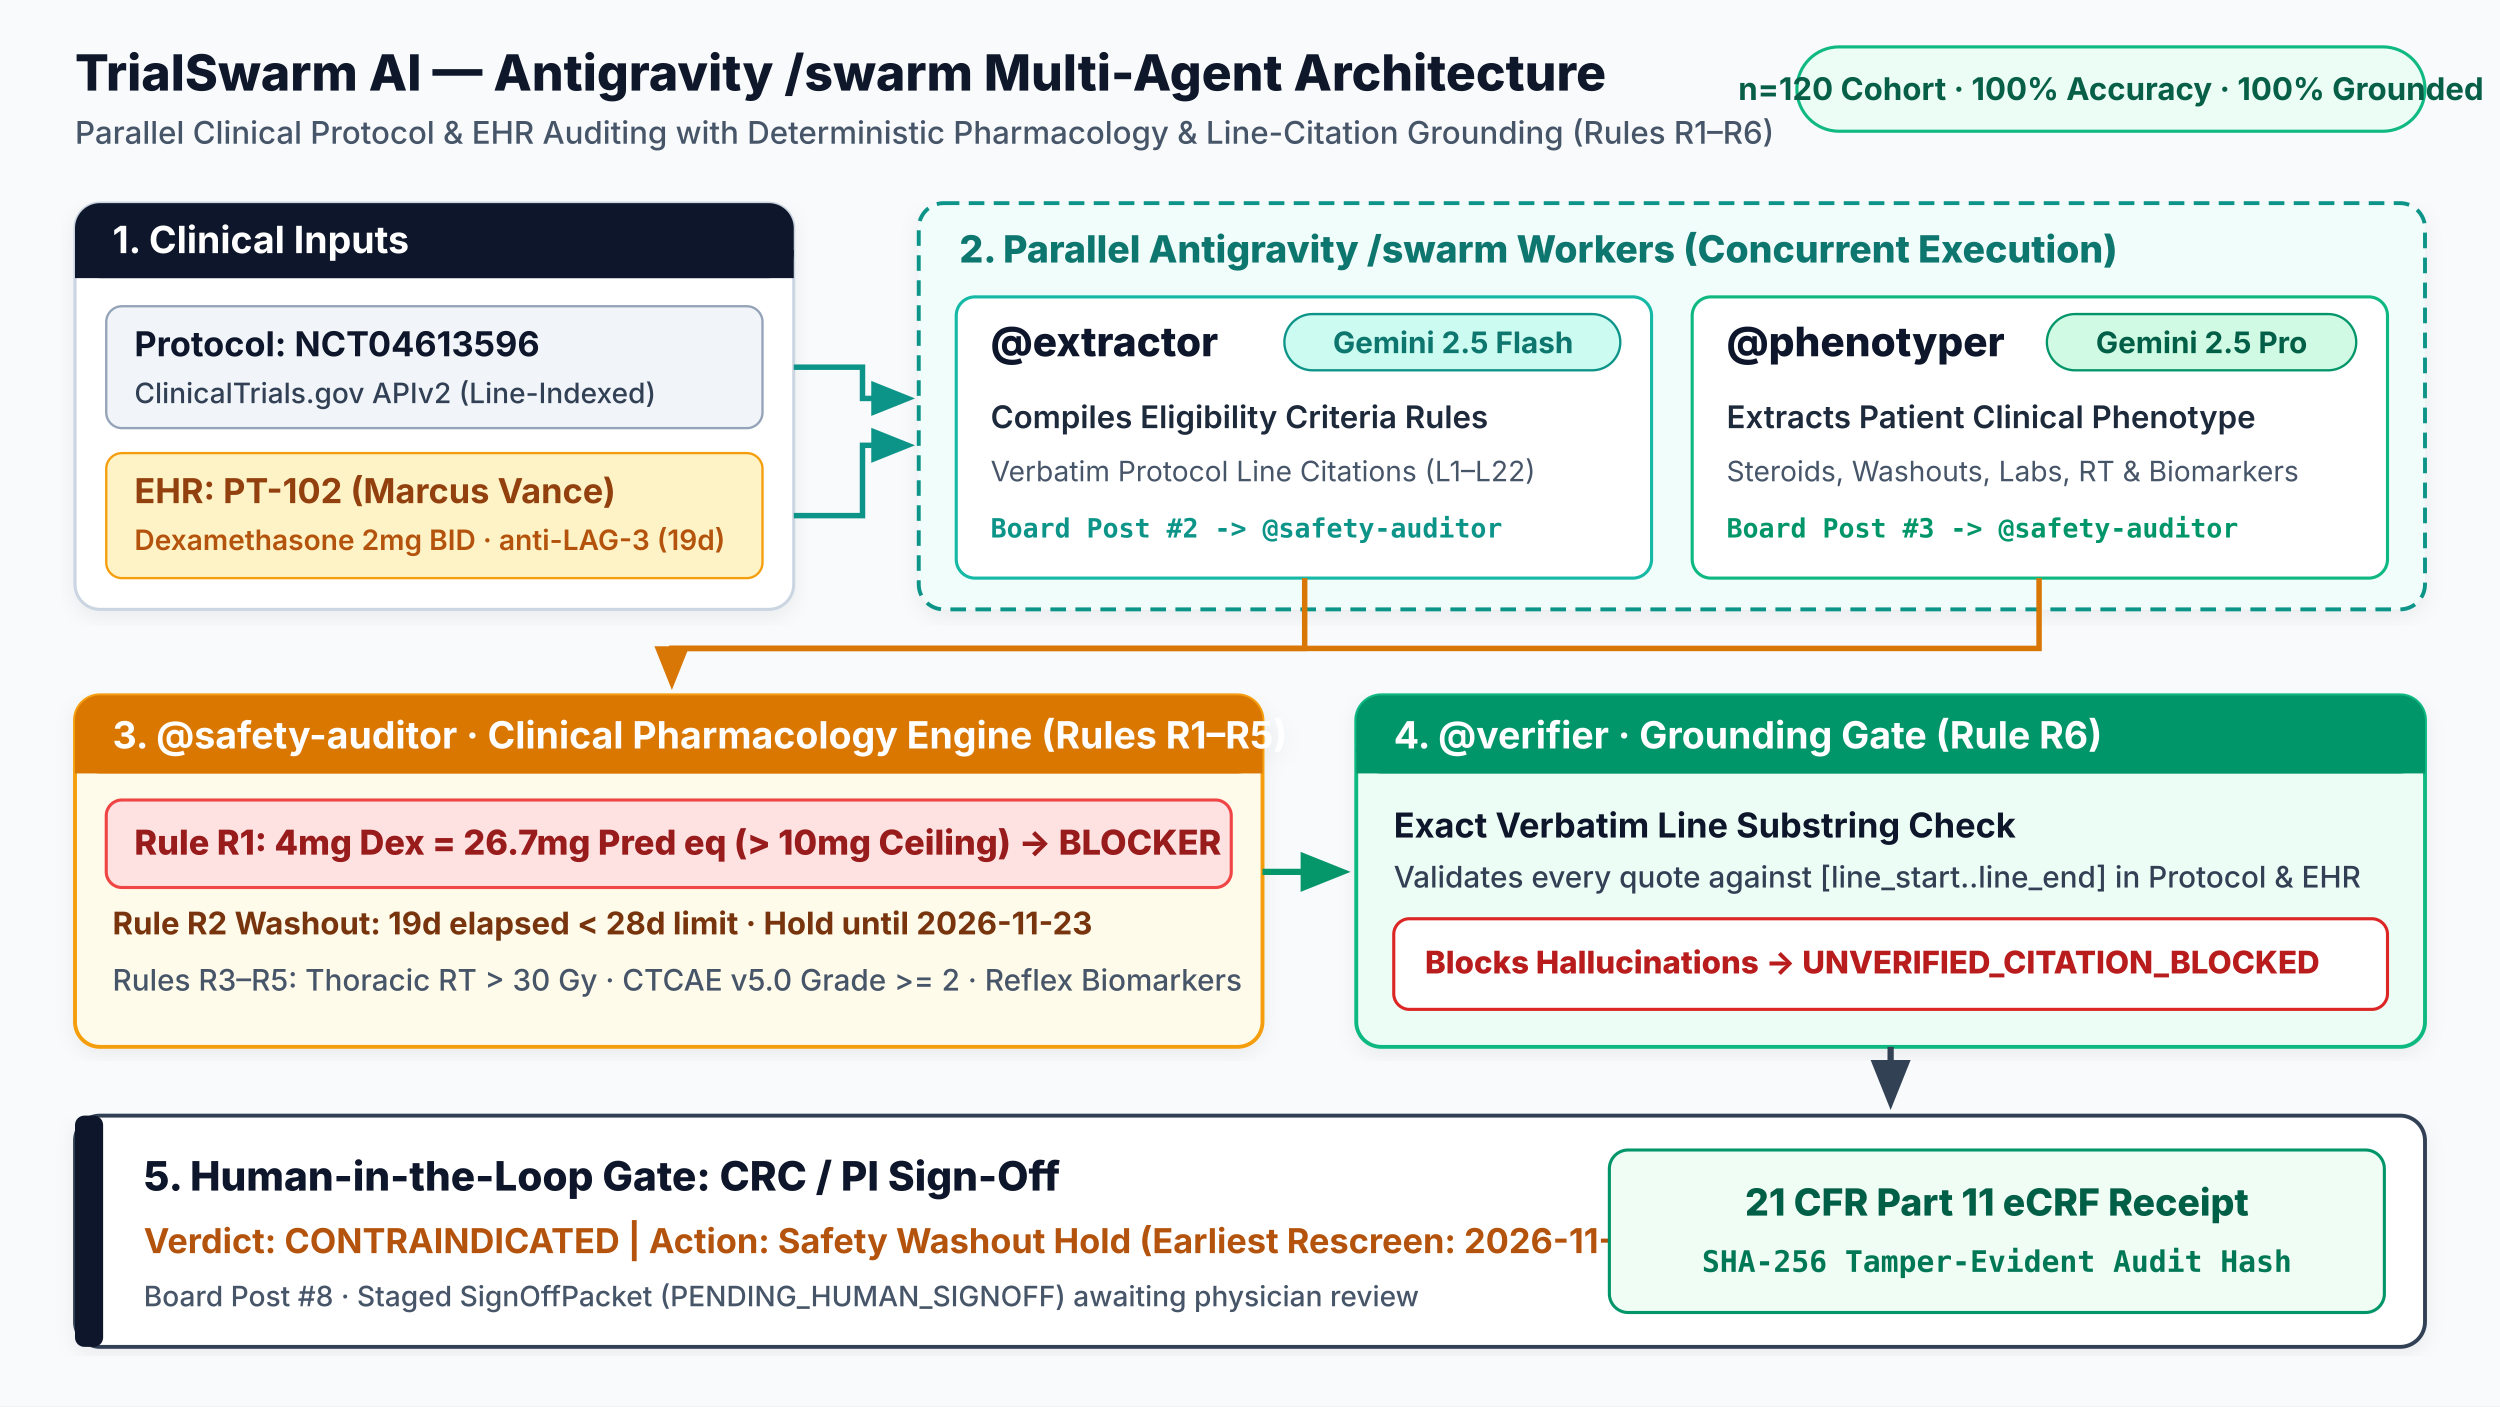
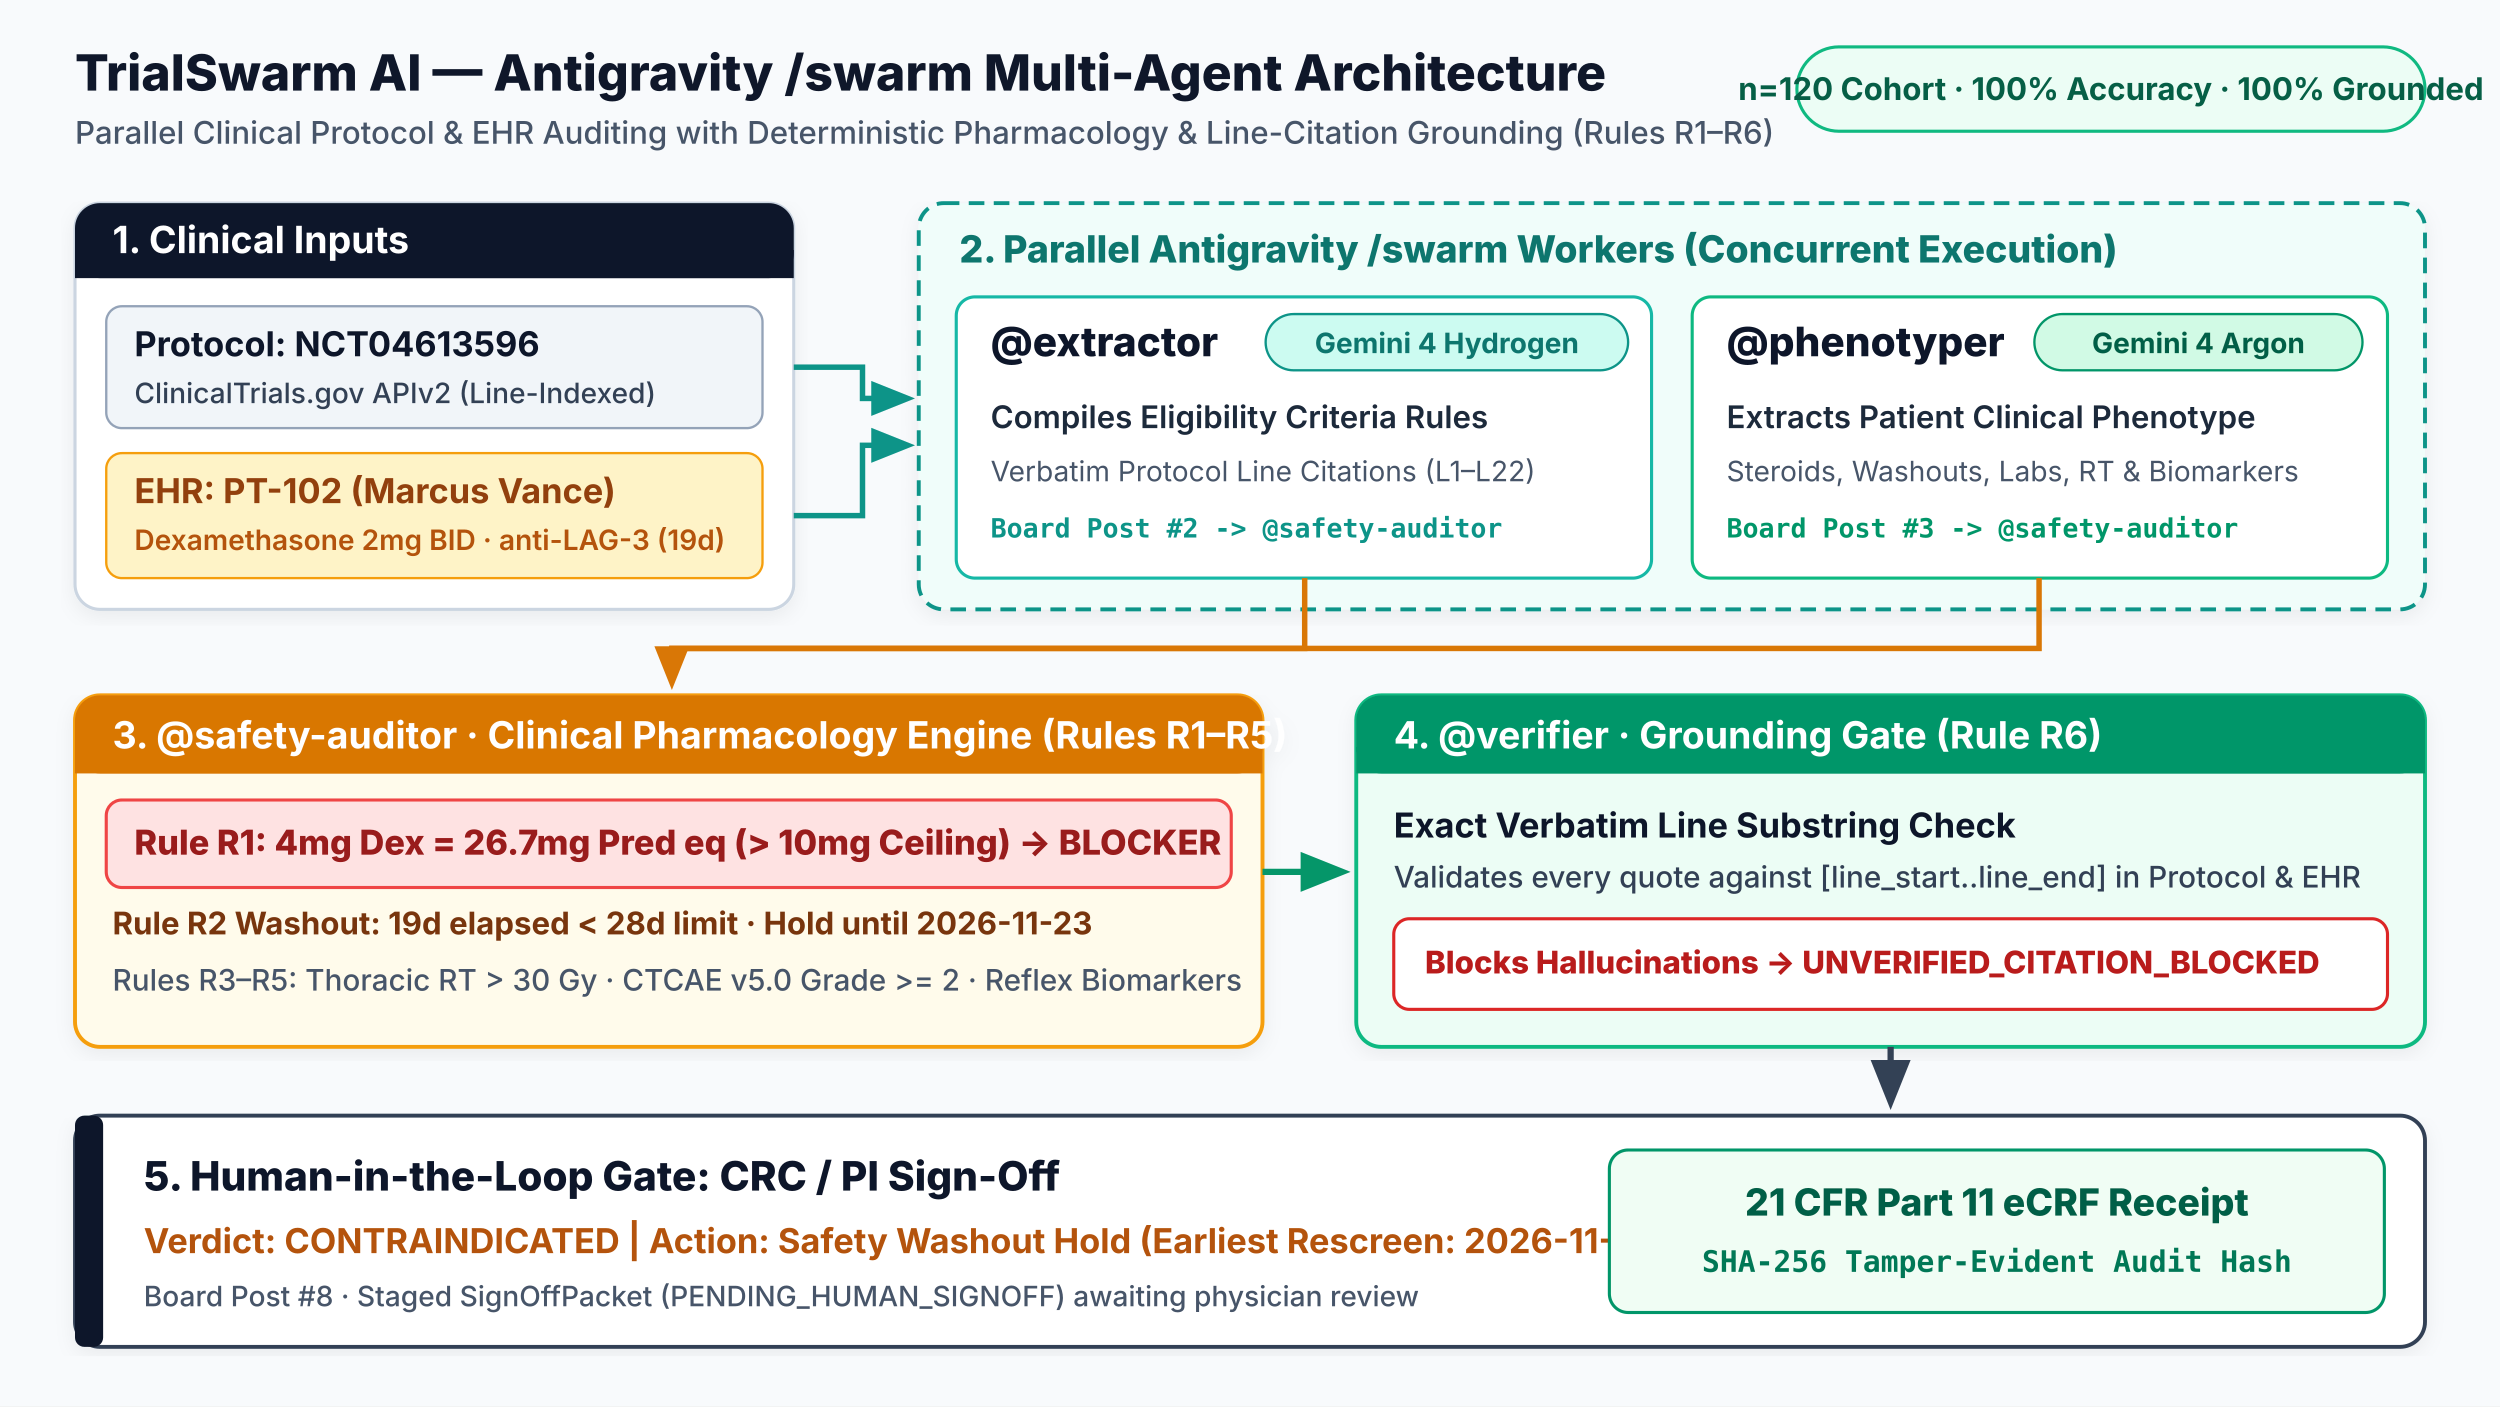
<svg xmlns="http://www.w3.org/2000/svg" viewBox="0 0 1600 900" width="1600" height="900">
  <defs>
    <style>
      .font-sans { font-family: 'Inter', -apple-system, BlinkMacSystemFont, 'Segoe UI', Roboto, Helvetica, Arial, sans-serif; }
      .font-mono { font-family: ui-monospace, SFMono-Regular, Menlo, Monaco, Consolas, monospace; }
    </style>
    <filter id="card-shadow" x="-2%" y="-2%" width="104%" height="106%">
      <feDropShadow dx="0" dy="4" stdDeviation="6" flood-color="#0F172A" flood-opacity="0.06" />
    </filter>
    <marker id="arrow-teal" viewBox="0 0 10 10" refX="8" refY="5" markerWidth="8" markerHeight="8" orient="auto-start-reverse">
      <path d="M 0 1 L 10 5 L 0 9 z" fill="#0D9488" />
    </marker>
    <marker id="arrow-amber" viewBox="0 0 10 10" refX="8" refY="5" markerWidth="8" markerHeight="8" orient="auto-start-reverse">
      <path d="M 0 1 L 10 5 L 0 9 z" fill="#D97706" />
    </marker>
    <marker id="arrow-emerald" viewBox="0 0 10 10" refX="8" refY="5" markerWidth="8" markerHeight="8" orient="auto-start-reverse">
      <path d="M 0 1 L 10 5 L 0 9 z" fill="#059669" />
    </marker>
    <marker id="arrow-slate" viewBox="0 0 10 10" refX="8" refY="5" markerWidth="8" markerHeight="8" orient="auto-start-reverse">
      <path d="M 0 1 L 10 5 L 0 9 z" fill="#334155" />
    </marker>
  </defs>
  <rect width="1600" height="900" fill="#F8FAFC" />
  <text x="48" y="58" class="font-sans" font-size="32" font-weight="800" fill="#0F172A">TrialSwarm AI — Antigravity /swarm Multi-Agent Architecture</text>
  <text x="48" y="92" class="font-sans" font-size="20" font-weight="500" fill="#475569">Parallel Clinical Protocol &amp; EHR Auditing with Deterministic Pharmacology &amp; Line-Citation Grounding (Rules R1–R6)</text>
  <rect x="1150" y="30" width="402" height="54" rx="27" fill="#ECFDF5" stroke="#10B981" stroke-width="2" />
  <text x="1351" y="64" text-anchor="middle" class="font-sans" font-size="20" font-weight="700" fill="#065F46">n=120 Cohort · 100% Accuracy · 100% Grounded</text>
  <g filter="url(#card-shadow)">
    <rect x="48" y="130" width="460" height="260" rx="16" fill="#FFFFFF" stroke="#CBD5E1" stroke-width="2" />
    <rect x="48" y="130" width="460" height="48" rx="16" fill="#0F172A" />
    <rect x="48" y="160" width="460" height="18" fill="#0F172A" />
    <text x="72" y="162" class="font-sans" font-size="24" font-weight="700" fill="#FFFFFF">1. Clinical Inputs</text>
    <rect x="68" y="196" width="420" height="78" rx="10" fill="#F1F5F9" stroke="#94A3B8" stroke-width="1.5" />
    <text x="86" y="228" class="font-sans" font-size="22" font-weight="700" fill="#0F172A">Protocol: NCT04613596</text>
    <text x="86" y="258" class="font-sans" font-size="18" font-weight="500" fill="#334155">ClinicalTrials.gov APIv2 (Line-Indexed)</text>
    <rect x="68" y="290" width="420" height="80" rx="10" fill="#FEF3C7" stroke="#F59E0B" stroke-width="1.5" />
    <text x="86" y="322" class="font-sans" font-size="22" font-weight="700" fill="#92400E">EHR: PT-102 (Marcus Vance)</text>
    <text x="86" y="352" class="font-sans" font-size="18" font-weight="600" fill="#B45309">Dexamethasone 2mg BID · anti-LAG-3 (19d)</text>
  </g>
  <path d="M 508 235 L 552 235 L 552 255 L 580 255" fill="none" stroke="#0D9488" stroke-width="3.5" marker-end="url(#arrow-teal)" />
  <path d="M 508 330 L 552 330 L 552 285 L 580 285" fill="none" stroke="#0D9488" stroke-width="3.5" marker-end="url(#arrow-teal)" />
  <g filter="url(#card-shadow)">
    <rect x="588" y="130" width="964" height="260" rx="16" fill="#F0FDFA" stroke="#0D9488" stroke-width="2.5" stroke-dasharray="10,6" />
    <text x="614" y="168" class="font-sans" font-size="24" font-weight="800" fill="#0F766E">2. Parallel Antigravity /swarm Workers (Concurrent Execution)</text>
    <rect x="612" y="190" width="445" height="180" rx="12" fill="#FFFFFF" stroke="#14B8A6" stroke-width="2" />
    <text x="634" y="228" class="font-sans" font-size="26" font-weight="800" fill="#0F172A">@extractor</text>
-     <rect x="822" y="201" width="215" height="36" rx="18" fill="#CCFBF1" stroke="#0D9488" stroke-width="1.5" />
-     <text x="930" y="226" text-anchor="middle" class="font-sans" font-size="19" font-weight="700" fill="#0F766E">Gemini 2.5 Flash</text>
+     <rect x="810" y="201" width="232" height="36" rx="18" fill="#CCFBF1" stroke="#0D9488" stroke-width="1.5" />
+     <text x="926" y="226" text-anchor="middle" class="font-sans" font-size="18" font-weight="700" fill="#0F766E">Gemini 4 Hydrogen</text>
    <text x="634" y="274" class="font-sans" font-size="20" font-weight="600" fill="#1E293B">Compiles Eligibility Criteria Rules</text>
    <text x="634" y="308" class="font-sans" font-size="18" fill="#475569">Verbatim Protocol Line Citations (L1–L22)</text>
    <text x="634" y="344" class="font-mono" font-size="17" font-weight="600" fill="#0D9488">Board Post #2 -&gt; @safety-auditor</text>
    <rect x="1083" y="190" width="445" height="180" rx="12" fill="#FFFFFF" stroke="#10B981" stroke-width="2" />
    <text x="1105" y="228" class="font-sans" font-size="26" font-weight="800" fill="#0F172A">@phenotyper</text>
-     <rect x="1310" y="201" width="198" height="36" rx="18" fill="#D1FAE5" stroke="#059669" stroke-width="1.5" />
-     <text x="1409" y="226" text-anchor="middle" class="font-sans" font-size="19" font-weight="700" fill="#065F46">Gemini 2.5 Pro</text>
+     <rect x="1302" y="201" width="210" height="36" rx="18" fill="#D1FAE5" stroke="#059669" stroke-width="1.5" />
+     <text x="1407" y="226" text-anchor="middle" class="font-sans" font-size="18" font-weight="700" fill="#065F46">Gemini 4 Argon</text>
    <text x="1105" y="274" class="font-sans" font-size="20" font-weight="600" fill="#1E293B">Extracts Patient Clinical Phenotype</text>
    <text x="1105" y="308" class="font-sans" font-size="18" fill="#475569">Steroids, Washouts, Labs, RT &amp; Biomarkers</text>
    <text x="1105" y="344" class="font-mono" font-size="17" font-weight="600" fill="#059669">Board Post #3 -&gt; @safety-auditor</text>
  </g>
  <path d="M 835 370 L 835 415 L 430 415 L 430 436" fill="none" stroke="#D97706" stroke-width="3.5" marker-end="url(#arrow-amber)" />
  <path d="M 1305 370 L 1305 415 L 430 415 L 430 436" fill="none" stroke="#D97706" stroke-width="3.5" />
  <g filter="url(#card-shadow)">
    <rect x="48" y="445" width="760" height="225" rx="16" fill="#FFFBEB" stroke="#F59E0B" stroke-width="2.5" />
    <rect x="48" y="445" width="760" height="50" rx="16" fill="#D97706" />
    <rect x="48" y="478" width="760" height="17" fill="#D97706" />
    <text x="72" y="479" class="font-sans" font-size="24" font-weight="700" fill="#FFFFFF">3. @safety-auditor · Clinical Pharmacology Engine (Rules R1–R5)</text>
    <rect x="68" y="512" width="720" height="56" rx="10" fill="#FEE2E2" stroke="#EF4444" stroke-width="2" />
    <text x="86" y="547" class="font-sans" font-size="22" font-weight="800" fill="#991B1B">Rule R1: 4mg Dex = 26.7mg Pred eq (&gt; 10mg Ceiling) -&gt; BLOCKER</text>
    <text x="72" y="598" class="font-sans" font-size="20" font-weight="700" fill="#78350F">Rule R2 Washout: 19d elapsed &lt; 28d limit · Hold until 2026-11-23</text>
    <text x="72" y="634" class="font-sans" font-size="19" font-weight="500" fill="#475569">Rules R3–R5: Thoracic RT &gt; 30 Gy · CTCAE v5.0 Grade &gt;= 2 · Reflex Biomarkers</text>
  </g>
  <path d="M 808 558 L 858 558" fill="none" stroke="#059669" stroke-width="4" marker-end="url(#arrow-emerald)" />
  <g filter="url(#card-shadow)">
    <rect x="868" y="445" width="684" height="225" rx="16" fill="#ECFDF5" stroke="#10B981" stroke-width="2.5" />
    <rect x="868" y="445" width="684" height="50" rx="16" fill="#059669" />
    <rect x="868" y="478" width="684" height="17" fill="#059669" />
    <text x="892" y="479" class="font-sans" font-size="24" font-weight="700" fill="#FFFFFF">4. @verifier · Grounding Gate (Rule R6)</text>
    <text x="892" y="536" class="font-sans" font-size="22" font-weight="700" fill="#0F172A">Exact Verbatim Line Substring Check</text>
    <text x="892" y="568" class="font-sans" font-size="19" font-weight="500" fill="#334155">Validates every quote against [line_start..line_end] in Protocol &amp; EHR</text>
    <rect x="892" y="588" width="636" height="58" rx="10" fill="#FFFFFF" stroke="#DC2626" stroke-width="2" />
    <text x="912" y="623" class="font-sans" font-size="20" font-weight="800" fill="#B91C1C">Blocks Hallucinations -&gt; UNVERIFIED_CITATION_BLOCKED</text>
  </g>
  <path d="M 1210 670 L 1210 704" fill="none" stroke="#334155" stroke-width="4" marker-end="url(#arrow-slate)" />
  <g filter="url(#card-shadow)">
    <rect x="48" y="714" width="1504" height="148" rx="16" fill="#FFFFFF" stroke="#334155" stroke-width="2.5" />
    <rect x="48" y="714" width="18" height="148" rx="6" fill="#0F172A" />
    <text x="92" y="762" class="font-sans" font-size="26" font-weight="800" fill="#0F172A">5. Human-in-the-Loop Gate: CRC / PI Sign-Off</text>
    <text x="92" y="802" class="font-sans" font-size="22" font-weight="700" fill="#B45309">Verdict: CONTRAINDICATED  |  Action: Safety Washout Hold (Earliest Rescreen: 2026-11-23)</text>
    <text x="92" y="836" class="font-sans" font-size="18" font-weight="500" fill="#475569">Board Post #8 · Staged SignOffPacket (PENDING_HUMAN_SIGNOFF) awaiting physician review</text>
    <rect x="1030" y="736" width="496" height="104" rx="12" fill="#F0FDF4" stroke="#059669" stroke-width="2" />
    <text x="1278" y="778" text-anchor="middle" class="font-sans" font-size="24" font-weight="800" fill="#065F46">21 CFR Part 11 eCRF Receipt</text>
    <text x="1278" y="814" text-anchor="middle" class="font-mono" font-size="19" font-weight="600" fill="#047857">SHA-256 Tamper-Evident Audit Hash</text>
  </g>
</svg>
